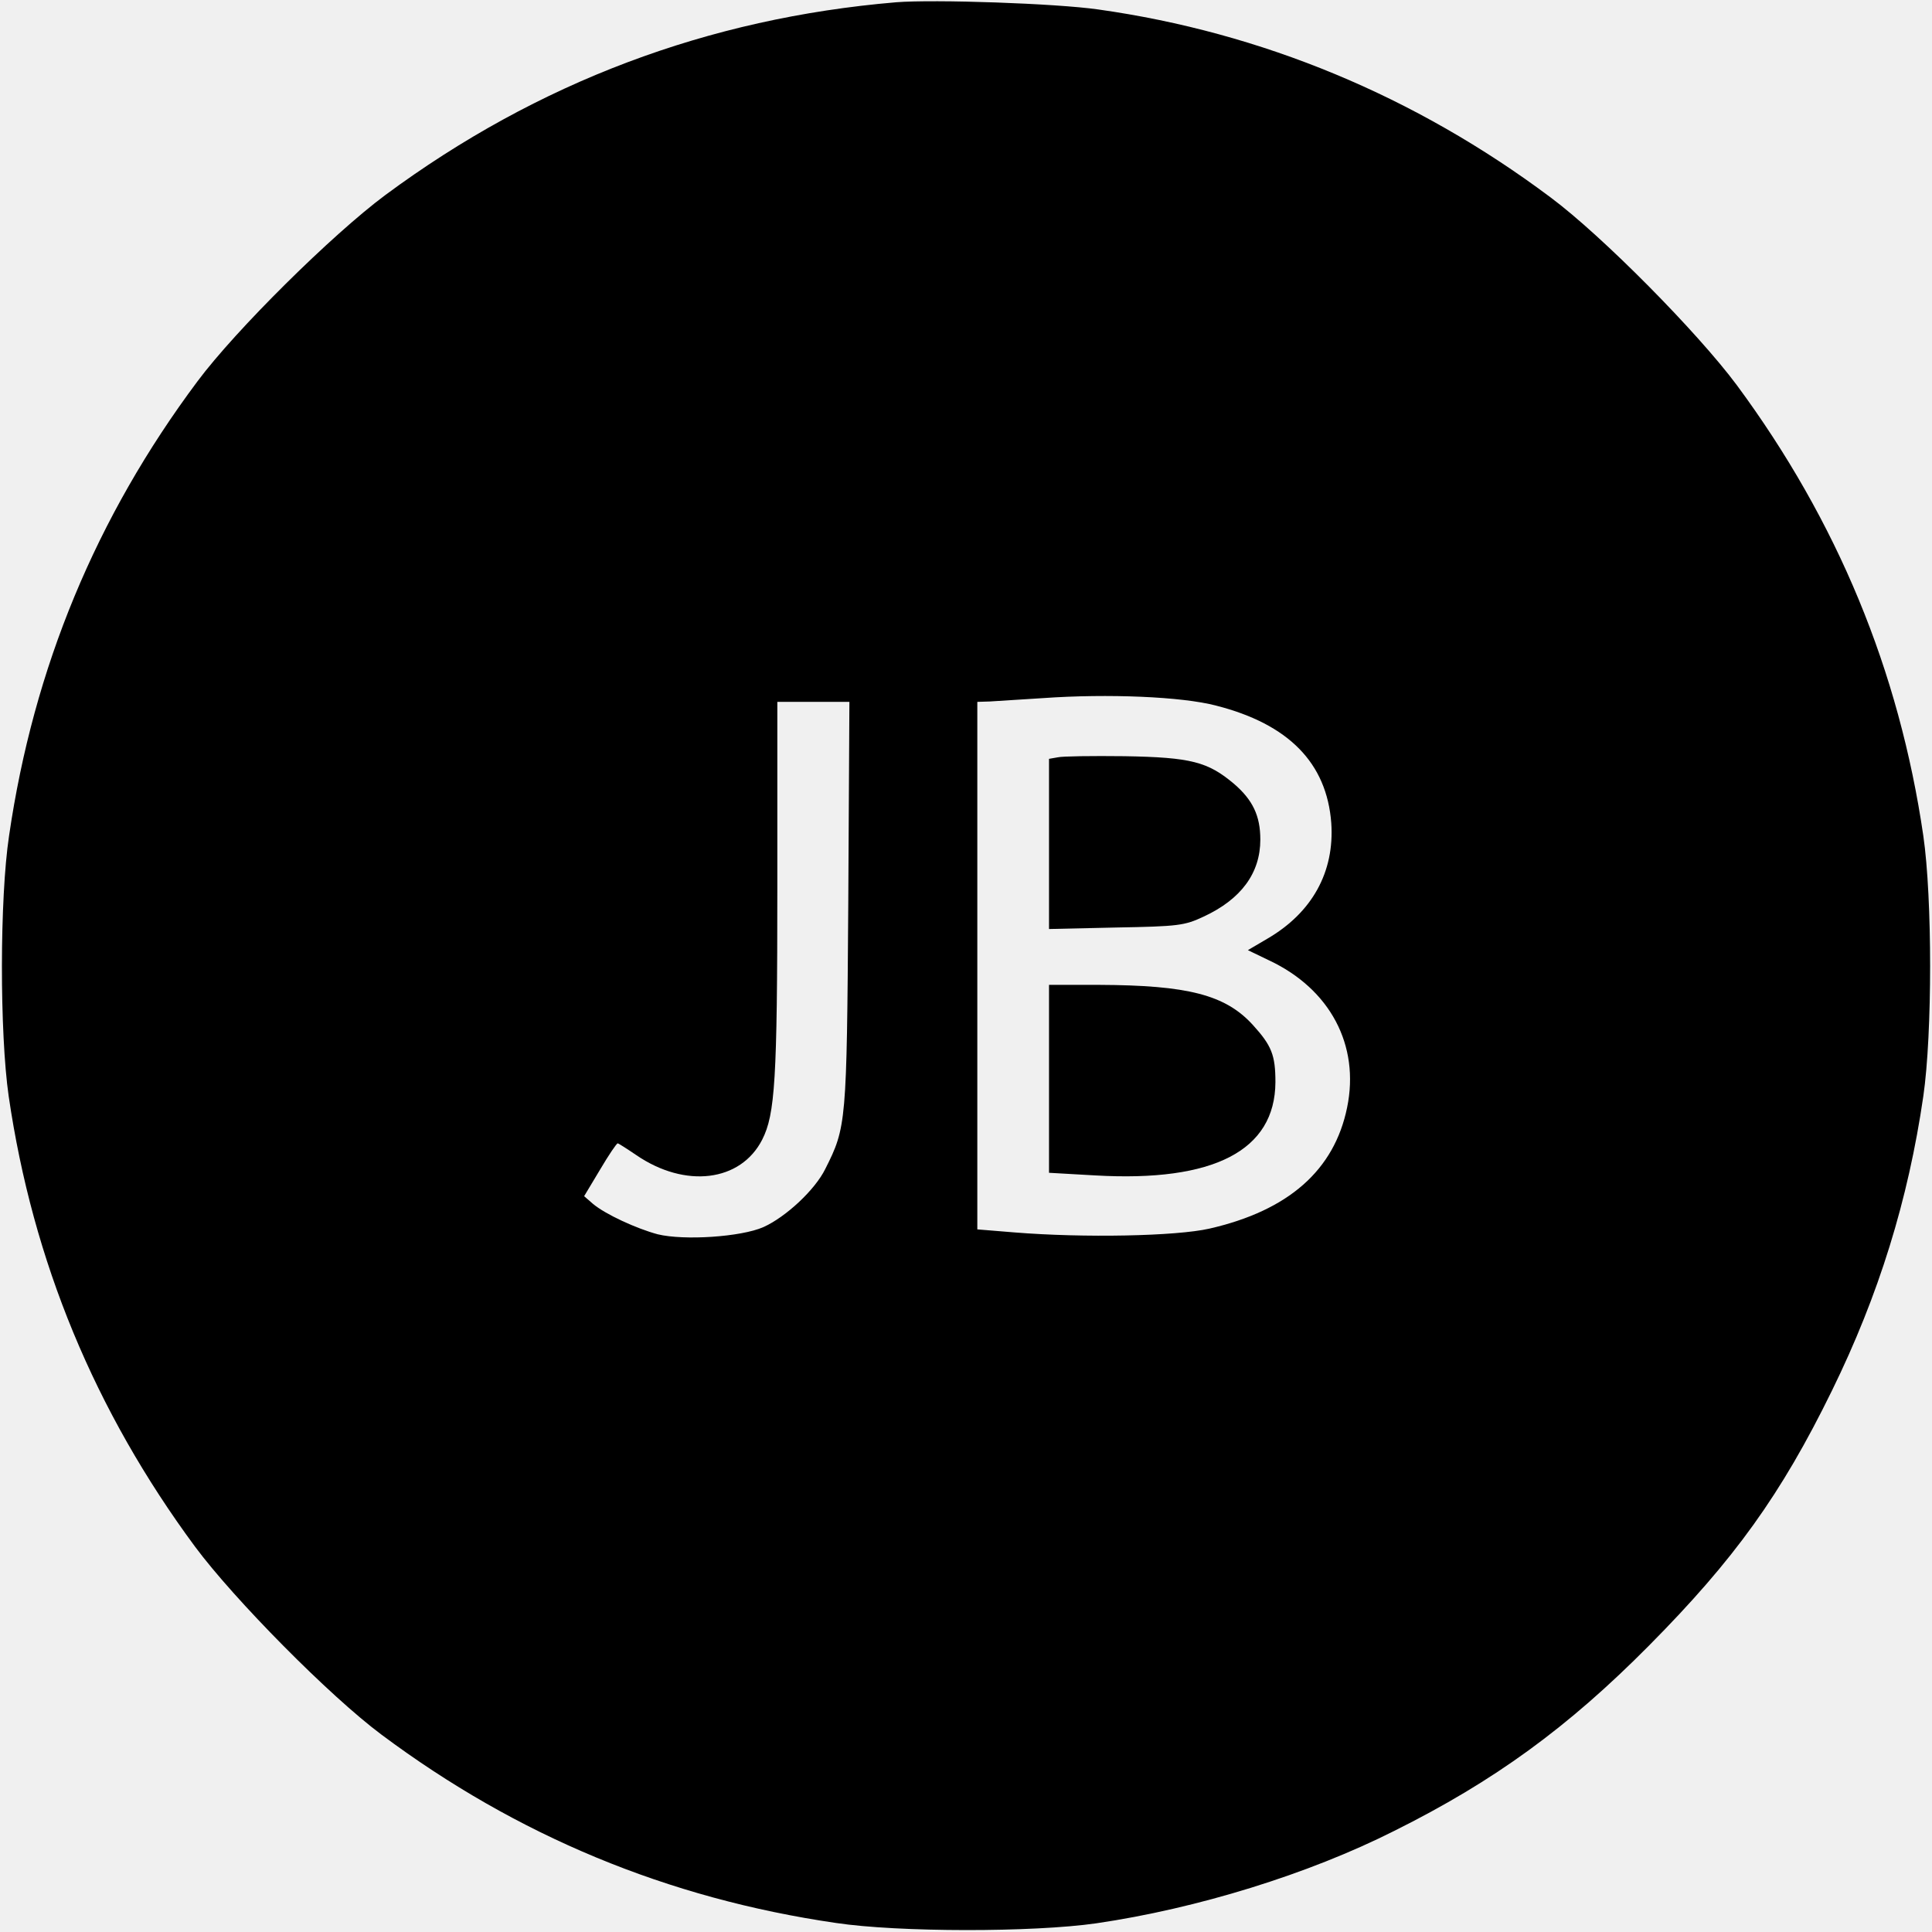
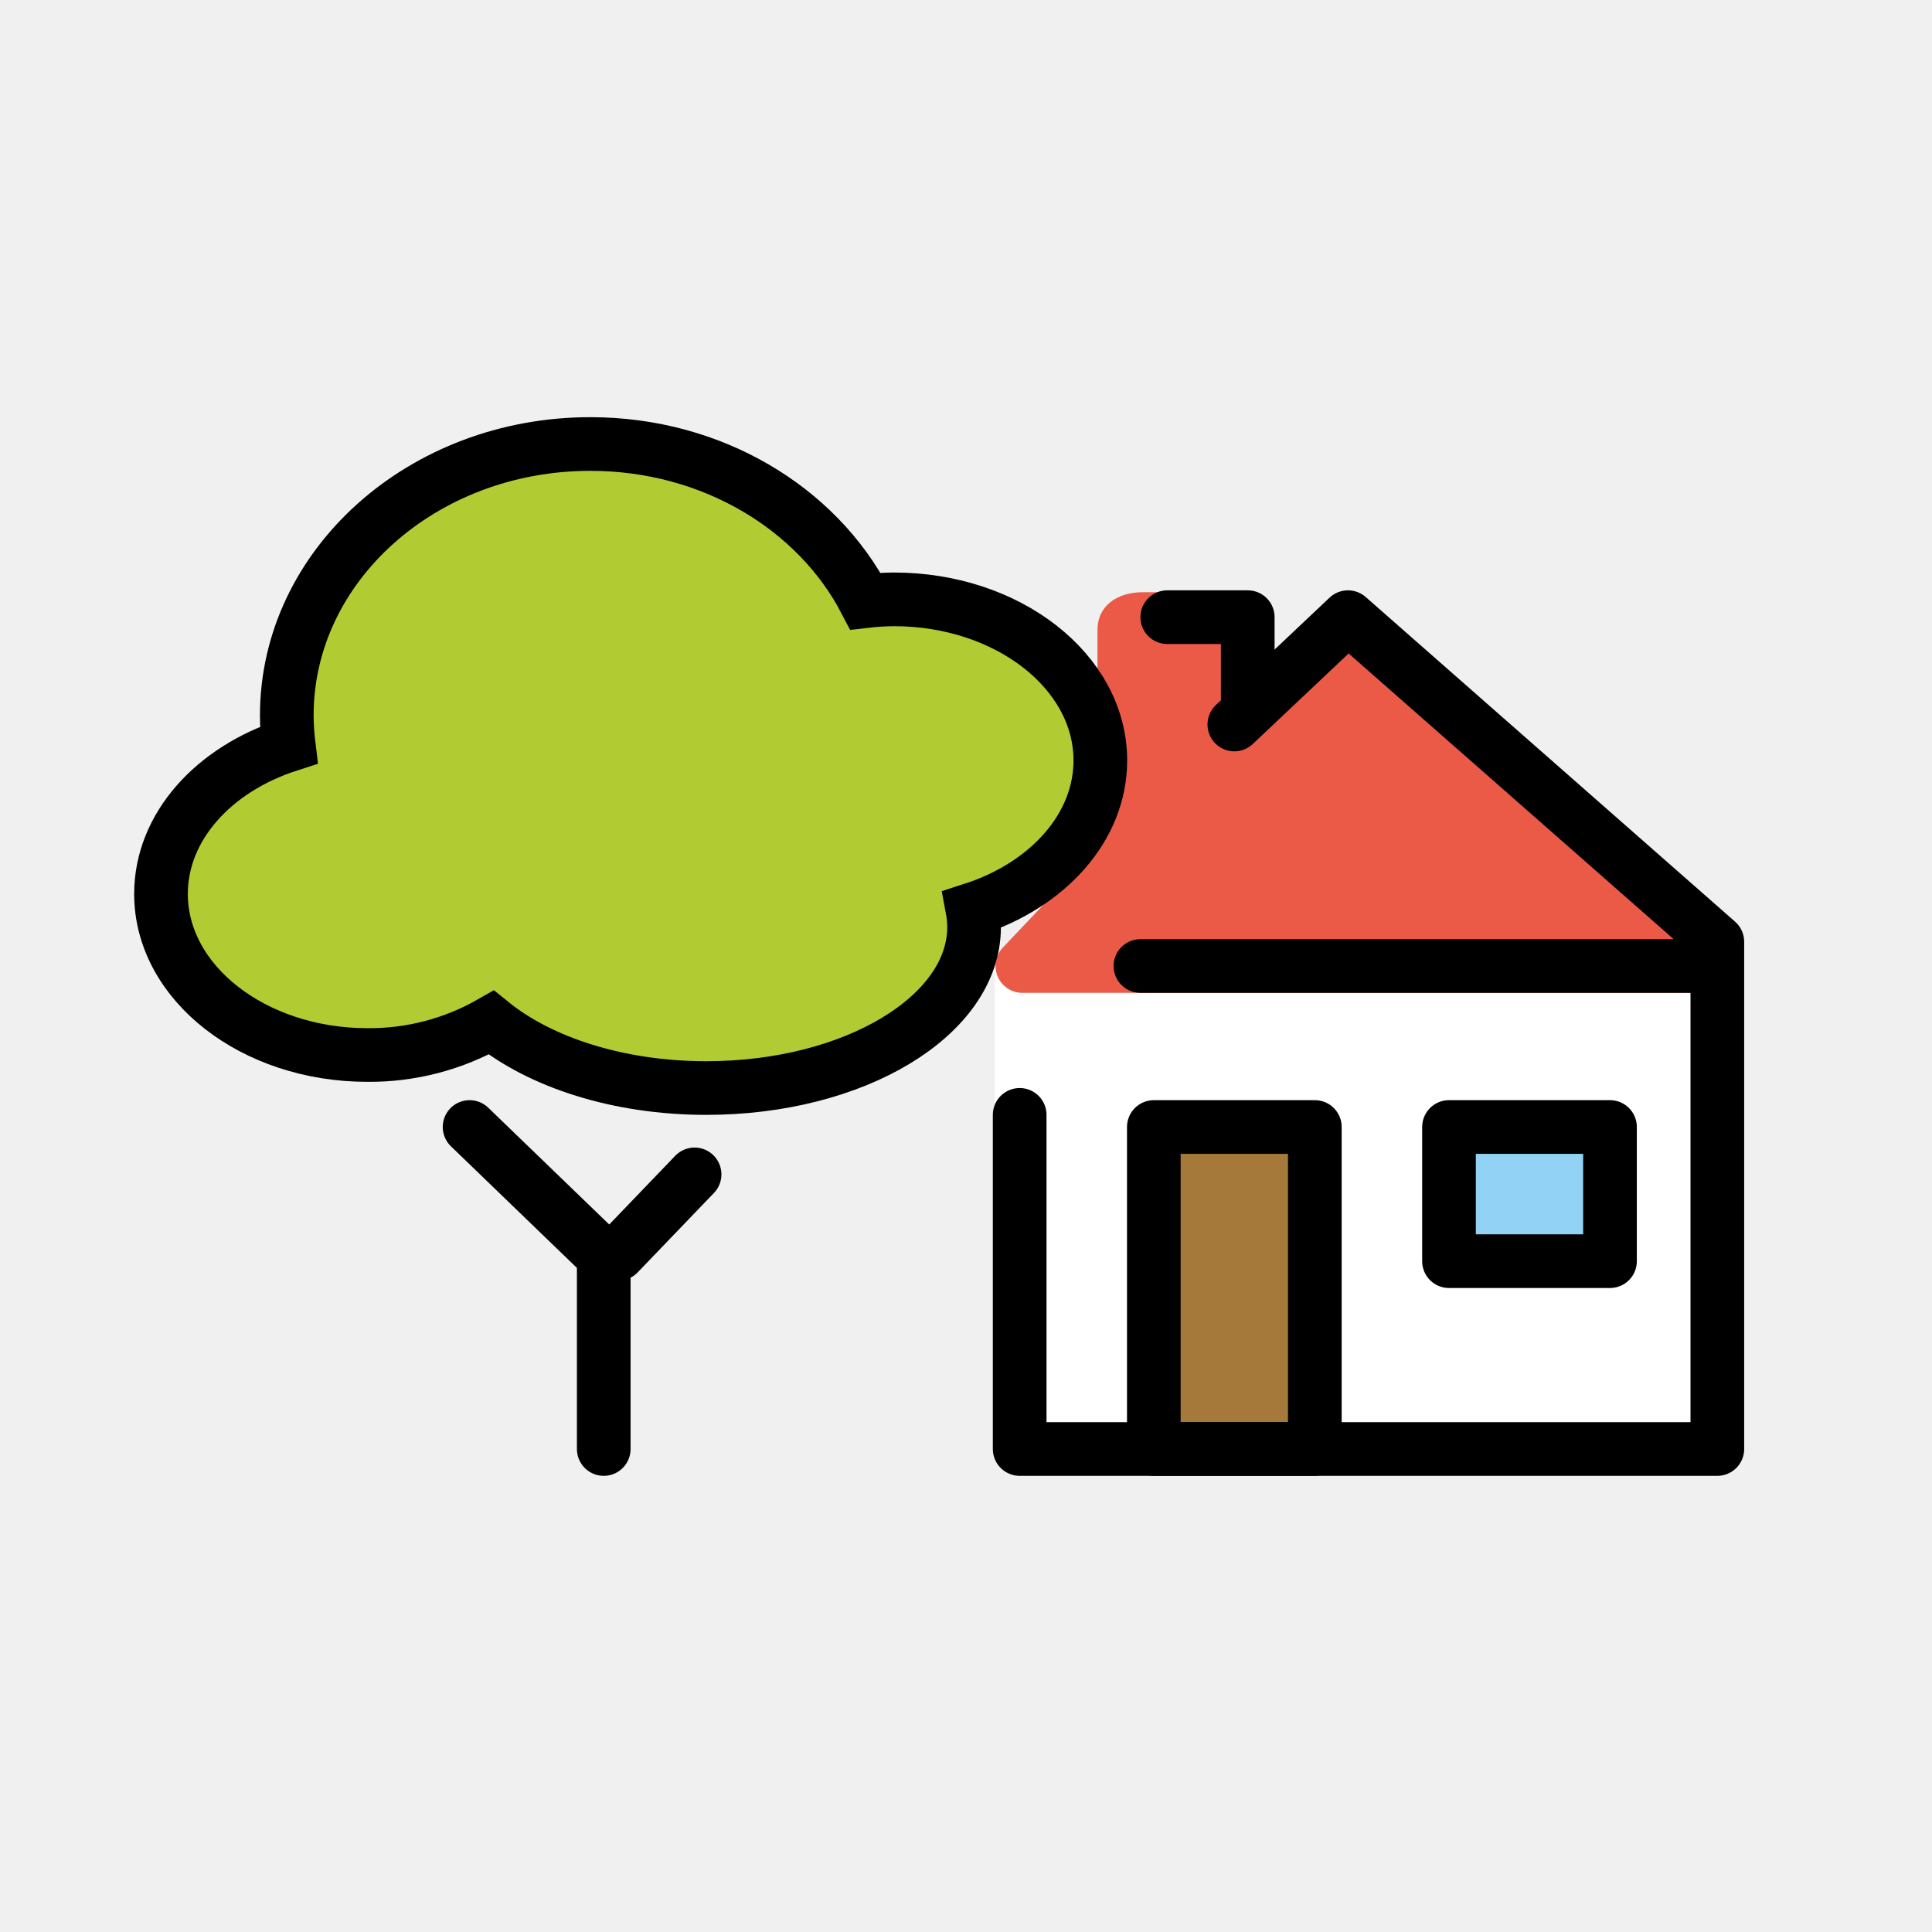
- <svg xmlns="http://www.w3.org/2000/svg" version="1.0" width="512pt" height="512pt" viewBox="0 0 512 512" preserveAspectRatio="xMidYMid meet">
-   <g transform="translate(0,512) scale(0.1,-0.1)" fill="#000000" stroke="none">
-     <path d="M2375 5114 c-498 -42 -950 -212 -1354 -511 -140 -104 -396 -357 -498 -494 -268 -359 -434 -758 -499 -1204 -25 -166 -25 -523 -1 -690 64 -438 228 -834 494 -1194 104 -140 357 -396 494 -498 359 -268 758 -434 1204 -499 166 -25 523 -25 690 -1 267 39 562 130 790 245 265 132 460 274 675 491 226 228 350 400 485 676 124 253 202 505 242 780 24 166 24 524 0 690 -64 438 -228 834 -494 1194 -104 140 -357 396 -494 498 -358 268 -765 437 -1199 498 -112 16 -434 27 -535 19z m848 -1864 c192 -49 293 -152 305 -311 9 -130 -51 -238 -170 -307 l-51 -30 56 -27 c162 -76 241 -225 207 -390 -34 -166 -155 -273 -365 -321 -88 -20 -332 -25 -517 -10 l-98 8 0 699 0 699 33 1 c17 1 82 5 142 9 171 12 367 4 458 -20z m-975 -527 c-4 -580 -5 -590 -61 -701 -27 -55 -104 -127 -164 -154 -59 -26 -210 -36 -280 -19 -56 15 -139 53 -172 81 l-23 20 42 70 c23 39 44 70 47 70 2 0 24 -14 49 -31 130 -89 277 -71 334 41 34 67 40 159 40 668 l0 492 96 0 95 0 -3 -537z" />
-     <path d="M2803 3113 l-23 -4 0 -226 0 -225 178 4 c165 3 181 5 232 29 99 46 150 115 150 204 0 63 -20 105 -70 148 -69 58 -113 70 -290 73 -85 1 -165 0 -177 -3z" />
-     <path d="M2780 2261 l0 -249 123 -7 c314 -18 476 66 477 247 0 72 -10 97 -60 152 -73 80 -173 105 -407 106 l-133 0 0 -249z" />
+ <svg xmlns="http://www.w3.org/2000/svg" id="emoji" viewBox="0 0 72 72" version="1.1">
+   <g id="color">
+     <rect x="37.075" y="36.053" width="26.884" height="18.114" fill="#FFFFFF" />
+     <polygon fill="#EA5A47" stroke="#EA5A47" stroke-linecap="round" stroke-linejoin="round" stroke-miterlimit="10" stroke-width="2" points="50.235,23.2 38.1,36 63.5,36" />
+     <path fill="#EA5A47" d="M47.3,26l-6.4,6.059v-8.573c0-0.931,0.755-1.416,1.686-1.416h3.028 c0.931,0,1.686,0.485,1.686,1.416C47.3,23.486,47.3,26,47.3,26z" />
+     <rect x="43" y="42" width="6" height="12" fill="#A57939" />
+     <rect x="54" y="42" width="6" height="5" fill="#92D3F5" />
+     <path fill="#B1CC33" d="M41.006,28.339c0-3.312-3.445-6.003-7.694-6.003c-0.355,0.003-0.71,0.025-1.062,0.066 c-1.8-3.455-5.707-5.855-10.25-5.855c-6.248,0-11.312,4.529-11.312,10.114c0.001,0.369,0.025,0.738,0.07,1.104 C7.966,28.666,6,30.81,6,33.314c0,3.312,3.445,6.003,7.694,6.003c1.615,0.014,3.206-0.402,4.614-1.207 c1.818,1.477,4.726,2.438,8.015,2.438c5.511,0,9.978-2.688,9.978-6.003c-0.001-0.219-0.021-0.438-0.061-0.653 C39.036,32.99,41.006,30.845,41.006,28.339z" />
+   </g>
+   <g id="hair" />
+   <g id="skin" />
+   <g id="skin-shadow" />
+   <g id="line">
+     <polyline fill="none" stroke="#000000" stroke-linecap="round" stroke-linejoin="round" stroke-miterlimit="10" stroke-width="2" points="46,27 50.235,23 64,35.098 64,54 38,54 38,41.548" />
+     <rect x="43" y="42" width="6" height="12" fill="none" stroke="#000000" stroke-linecap="round" stroke-linejoin="round" stroke-miterlimit="10" stroke-width="2" />
+     <rect x="54" y="42" width="6" height="5" fill="none" stroke="#000000" stroke-linecap="round" stroke-linejoin="round" stroke-miterlimit="10" stroke-width="2" />
+     <polyline fill="none" stroke="#000000" stroke-linecap="round" stroke-linejoin="round" stroke-miterlimit="10" stroke-width="2" points="43.5,23 46.5,23 46.5,26" />
+     <path fill="none" stroke="#000000" stroke-miterlimit="10" stroke-width="2" d="M31.245,39.34" />
+     <polyline fill="none" stroke="#000000" stroke-linecap="round" stroke-linejoin="round" stroke-width="2" points="22.5,54 22.5,46.827 17.5,42" />
+     <line x1="23.041" x2="25.885" y1="46.727" y2="43.766" fill="none" stroke="#000000" stroke-linecap="round" stroke-linejoin="round" stroke-width="2" />
+     <path fill="none" stroke="#000000" stroke-linecap="round" stroke-miterlimit="10" stroke-width="2" d="M41.006,28.339 c0-3.312-3.445-6.003-7.694-6.003c-0.355,0.003-0.71,0.025-1.062,0.066c-1.8-3.455-5.707-5.855-10.25-5.855 c-6.248,0-11.312,4.529-11.312,10.114c0.001,0.369,0.025,0.738,0.07,1.104C7.966,28.666,6,30.81,6,33.314 c0,3.312,3.445,6.003,7.694,6.003c1.615,0.014,3.206-0.402,4.614-1.207c1.818,1.477,4.726,2.438,8.015,2.438 c5.511,0,9.978-2.688,9.978-6.003c-0.001-0.219-0.021-0.438-0.061-0.653 C39.036,32.99,41.006,30.845,41.006,28.339z" />
+     <line x1="63.5" x2="42.5" y1="36" y2="36" fill="none" stroke="#000000" stroke-linecap="round" stroke-linejoin="round" stroke-miterlimit="10" stroke-width="2" />
  </g>
</svg>
